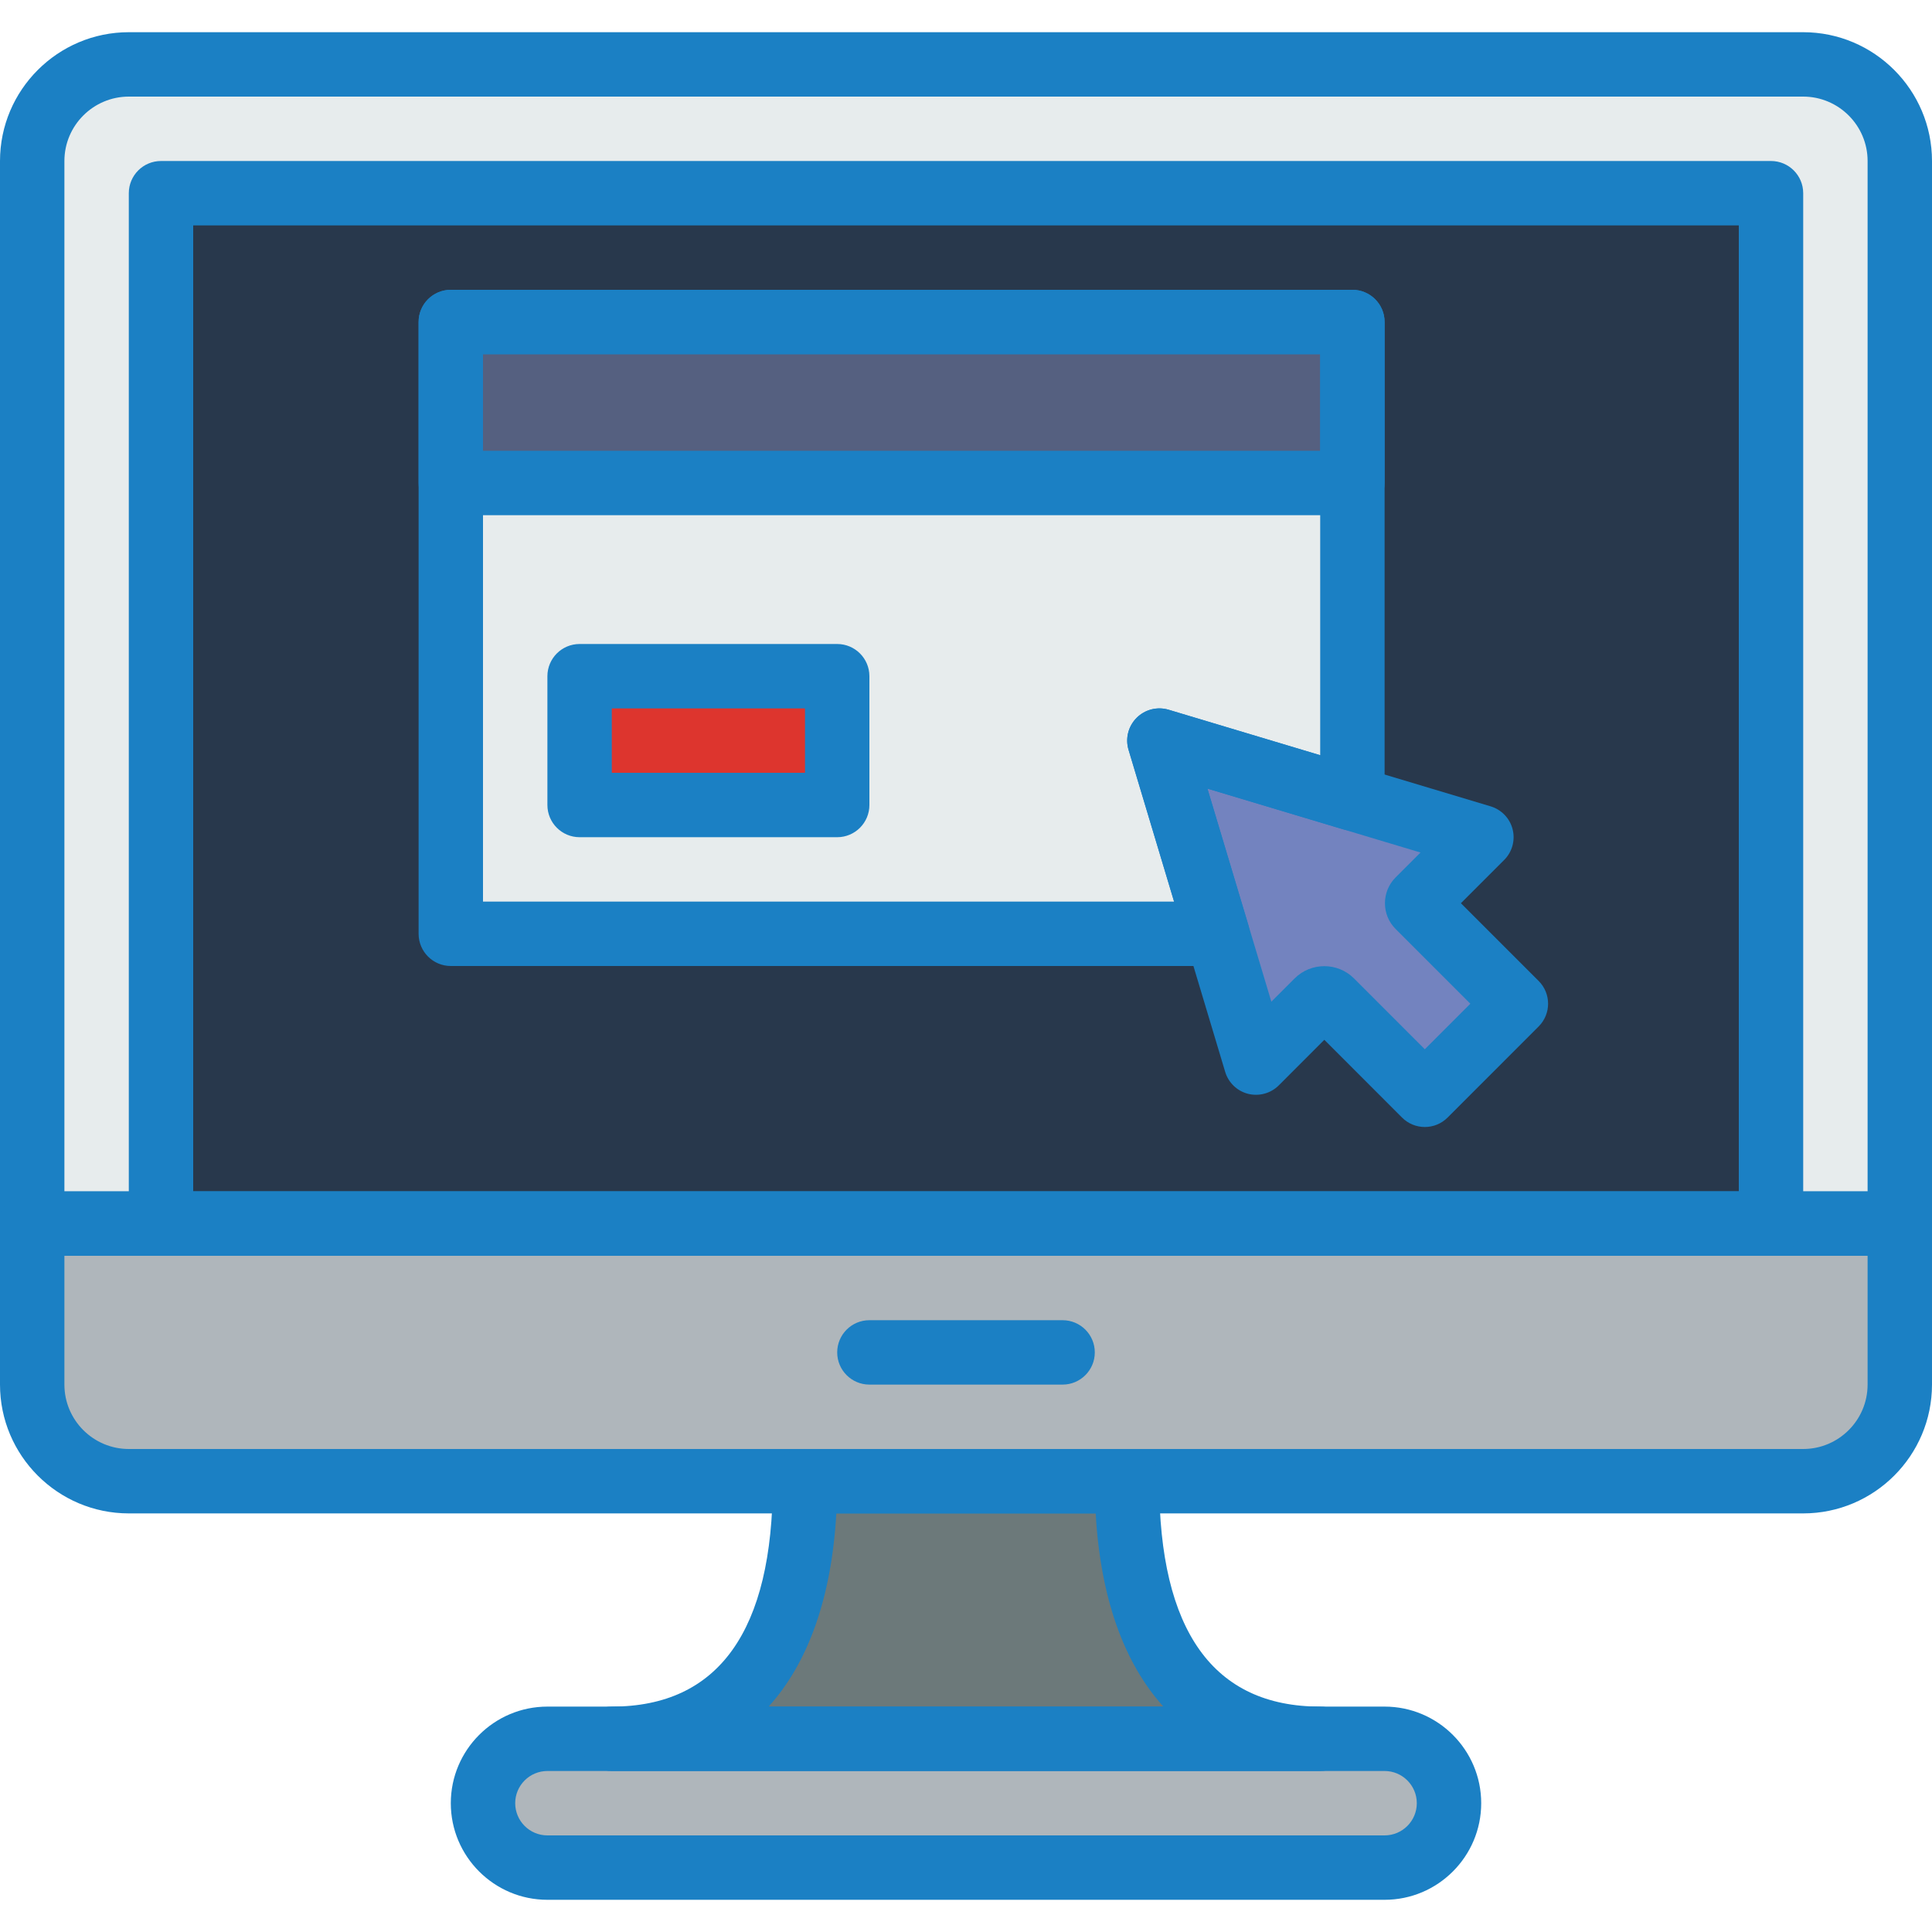
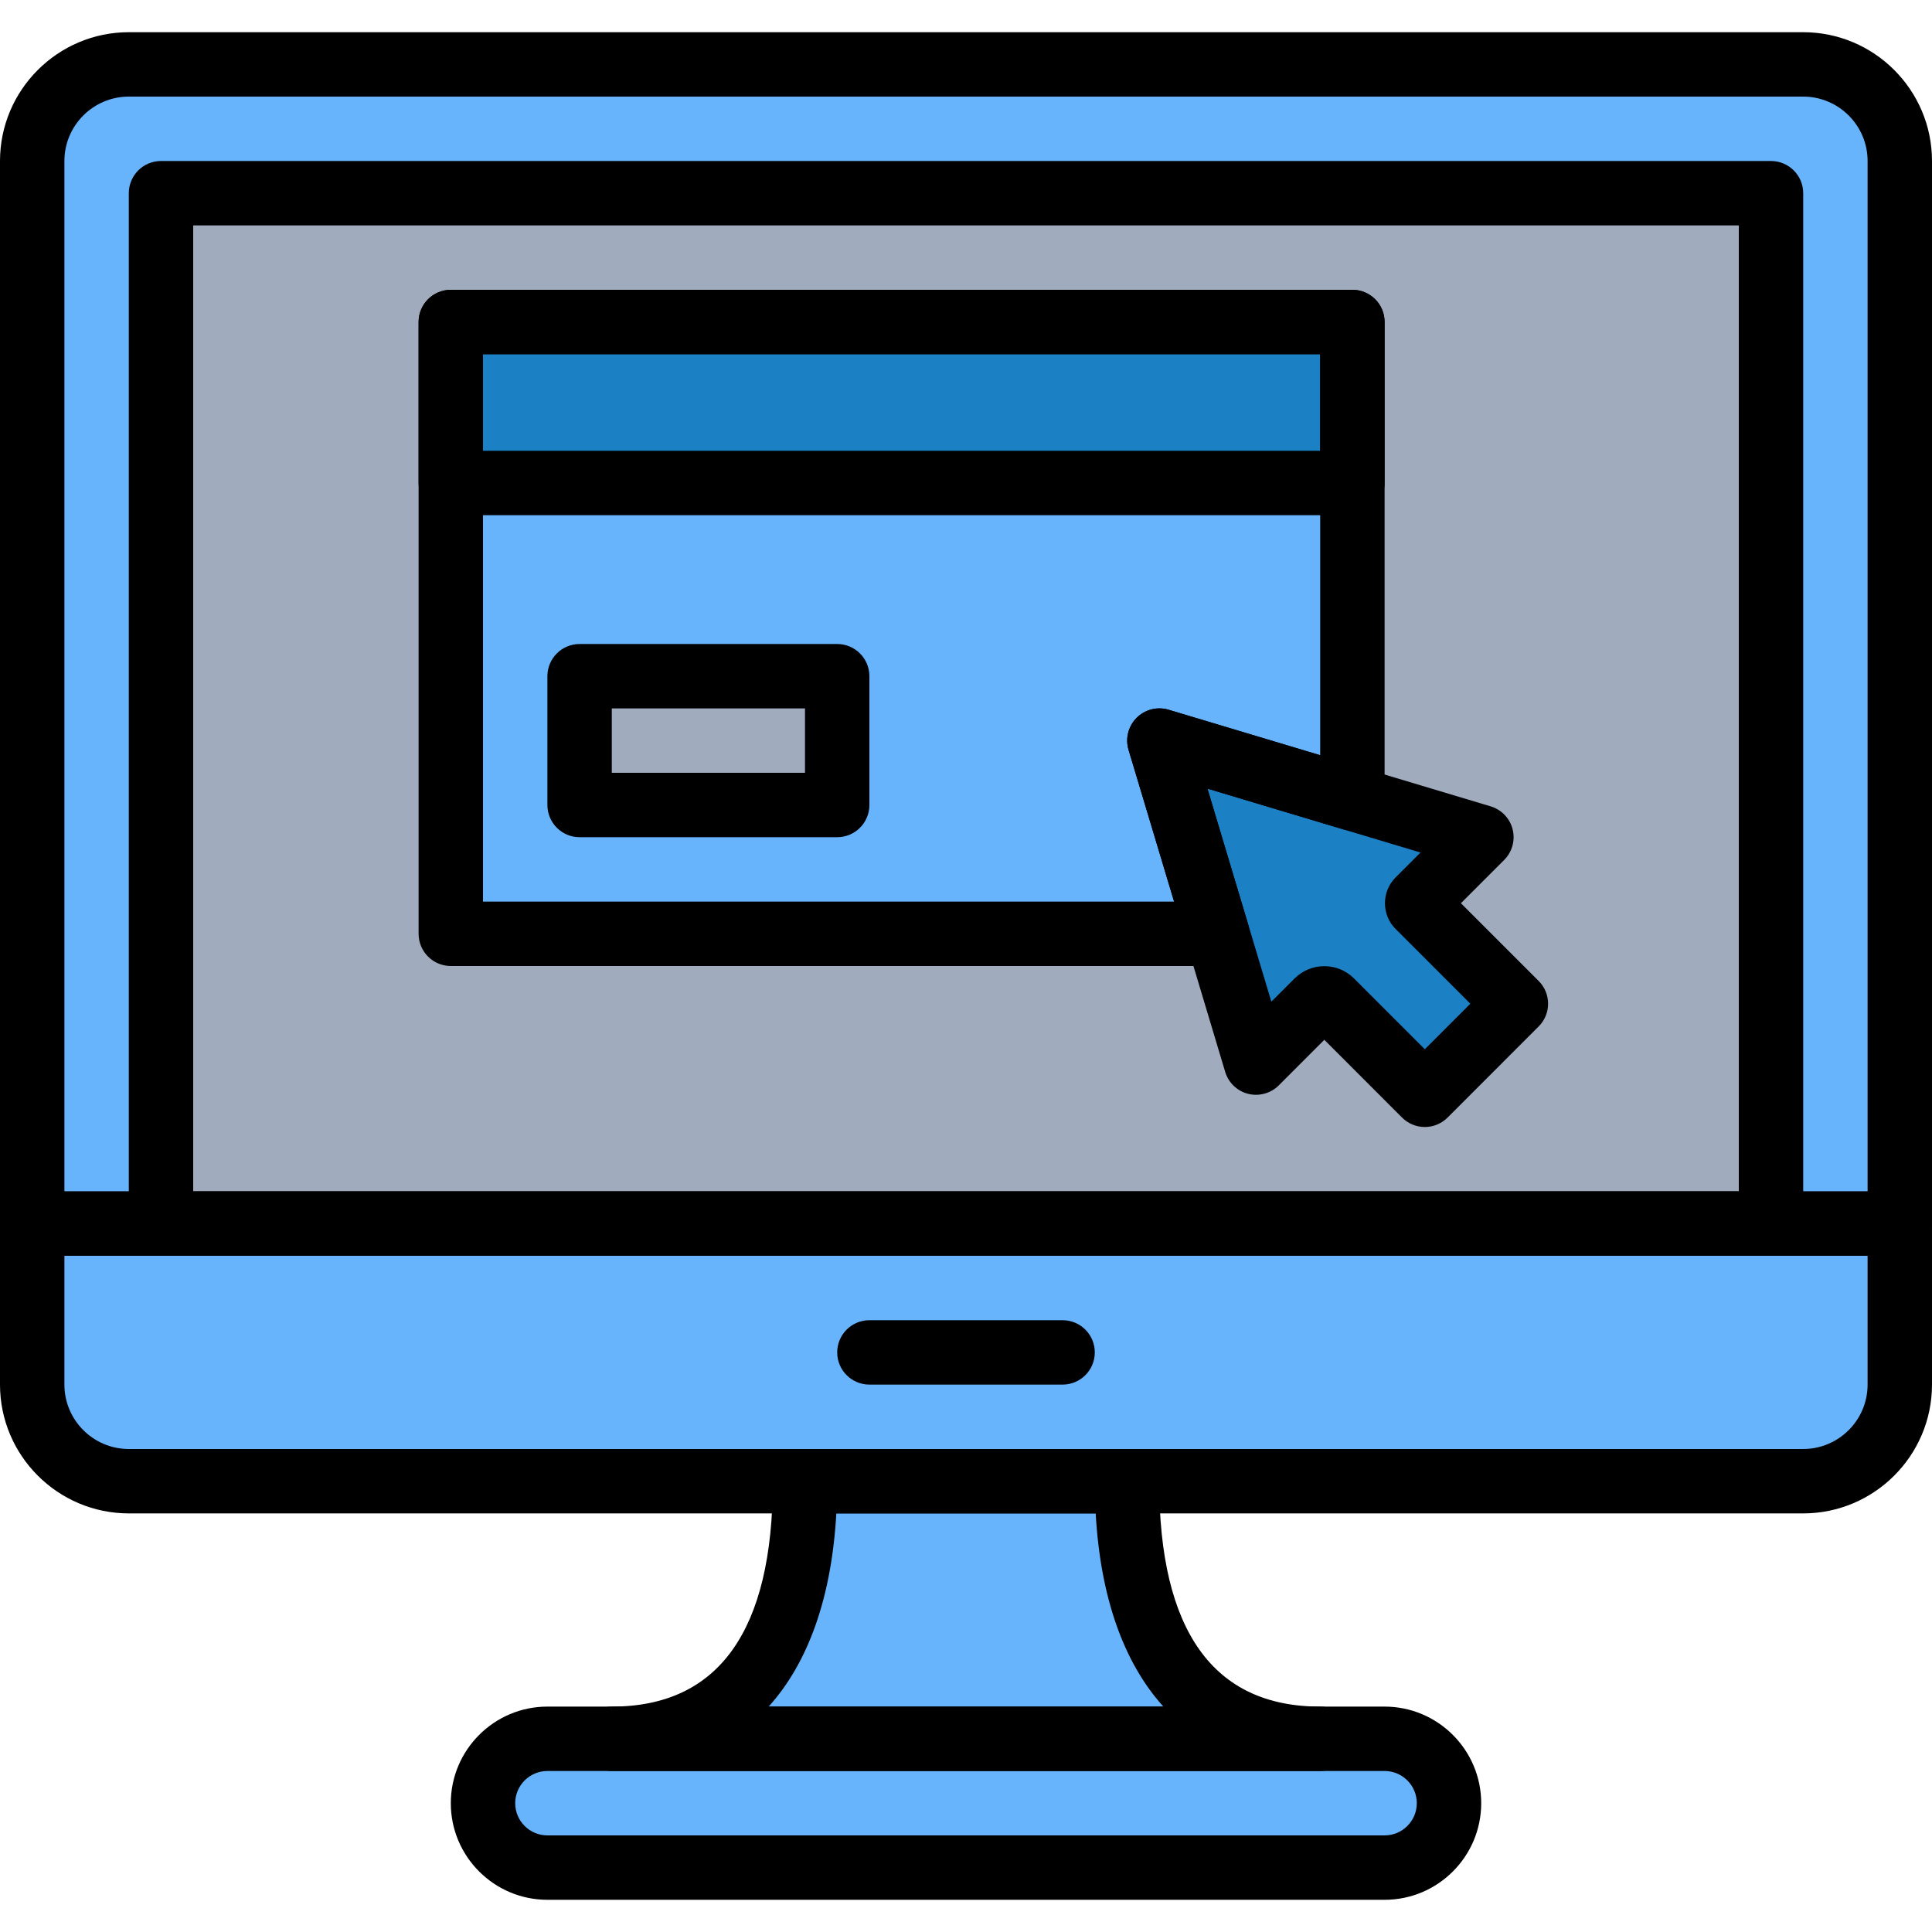
<svg xmlns="http://www.w3.org/2000/svg" version="1.1" width="512" height="512" x="0" y="0" viewBox="0 0 512 512" style="enable-background:new 0 0 512 512" xml:space="preserve" class="">
-   <g>
-     <path style="" d="M435.2,17.067H76.8H34.142c-14.14,0-25.609,11.469-25.609,25.609v298.658H76.8h128h102.4h128h68.267  V42.675c0-14.14-11.469-25.609-25.609-25.609H435.2z" fill="#e7eced" data-original="#e7eced" />
-     <rect x="42.667" y="51.2" style="" width="426.667" height="273.067" fill="#28384c" data-original="#28384c" class="" />
-     <polygon style="" points="119.467,85.333 119.467,247.467 322.62,247.467 358.4,211.61 358.4,85.333 " fill="#e7eced" data-original="#e7eced" />
+   <g transform="matrix(1,0,0,1,0,0)">
+     <path style="" d="M435.2,17.067H76.8H34.142c-14.14,0-25.609,11.469-25.609,25.609v298.658H76.8h128h102.4h128h68.267  V42.675c0-14.14-11.469-25.609-25.609-25.609H435.2z" fill="#67b4fd" data-original="#e7eced" class="" />
+     <rect x="42.667" y="51.2" style="" width="426.667" height="273.067" fill="#a0acbd" data-original="#28384c" class="" />
+     <polygon style="" points="119.467,85.333 119.467,247.467 322.62,247.467 358.4,211.61 358.4,85.333 " fill="#67b4fd" data-original="#e7eced" class="" />
    <g>
-       <path style="" d="M477.858,392.533H34.142c-14.14,0-25.609-11.469-25.609-25.609v-42.658h494.933v42.658   C503.467,381.065,491.998,392.533,477.858,392.533z" fill="#afb6bb" data-original="#afb6bb" />
-       <path style="" d="M366.933,494.933H145.067c-9.429,0-17.067-7.637-17.067-17.067l0,0   c0-9.429,7.637-17.067,17.067-17.067h221.867c9.429,0,17.067,7.637,17.067,17.067l0,0C384,487.296,376.363,494.933,366.933,494.933   z" fill="#afb6bb" data-original="#afb6bb" />
+       <path style="" d="M477.858,392.533H34.142c-14.14,0-25.609-11.469-25.609-25.609v-42.658h494.933v42.658   C503.467,381.065,491.998,392.533,477.858,392.533z" fill="#67b4fd" data-original="#afb6bb" class="" />
+       <path style="" d="M366.933,494.933H145.067c-9.429,0-17.067-7.637-17.067-17.067l0,0   c0-9.429,7.637-17.067,17.067-17.067h221.867c9.429,0,17.067,7.637,17.067,17.067l0,0C384,487.296,376.363,494.933,366.933,494.933   z" fill="#67b4fd" data-original="#afb6bb" class="" />
    </g>
-     <path style="" d="M298.667,392.533h-85.333c0,37.734-13.466,68.267-51.2,68.267h187.733  C312.132,460.8,298.667,430.268,298.667,392.533z" fill="#6c797a" data-original="#6c797a" class="" />
-     <path style="" d="M401.724,266.001l-25.83-25.83c-0.444-0.444-0.444-1.161,0-1.604l16.691-16.7l-85.333-25.6  l25.6,85.333l16.265-16.265c1.015-1.015,2.662-1.015,3.686,0l24.789,24.798L401.724,266.001z" fill="#7383bf" data-original="#7383bf" class="" />
-     <rect x="119.467" y="85.333" style="" width="238.933" height="42.667" fill="#556080" data-original="#556080" />
-     <rect x="153.6" y="179.2" style="" width="68.267" height="34.133" fill="#dd352e" data-original="#dd352e" />
+     <path style="" d="M298.667,392.533h-85.333c0,37.734-13.466,68.267-51.2,68.267h187.733  C312.132,460.8,298.667,430.268,298.667,392.533z" fill="#67b4fd" data-original="#6c797a" class="" />
+     <path style="" d="M401.724,266.001l-25.83-25.83c-0.444-0.444-0.444-1.161,0-1.604l16.691-16.7l-85.333-25.6  l25.6,85.333l16.265-16.265c1.015-1.015,2.662-1.015,3.686,0l24.789,24.798L401.724,266.001z" fill="#1b80c4" data-original="#7383bf" class="" />
+     <rect x="119.467" y="85.333" style="" width="238.933" height="42.667" fill="#1b80c4" data-original="#556080" class="" />
+     <rect x="153.6" y="179.2" style="" width="68.267" height="34.133" fill="#a0acbd" data-original="#dd352e" class="" />
    <g>
-       <path style="" d="M503.467,332.8H8.533c-4.71,0-8.533-3.823-8.533-8.533V42.675C0,23.851,15.317,8.533,34.142,8.533   h443.716C496.683,8.533,512,23.851,512,42.675v281.591C512,328.977,508.177,332.8,503.467,332.8z M17.067,315.733h477.867V42.675   c0-9.421-7.663-17.075-17.075-17.075H34.142c-9.412,0-17.075,7.654-17.075,17.075V315.733z" fill="#1b80c4" data-original="#4d007e" class="" />
-       <path style="" d="M477.858,401.067H34.142C15.317,401.067,0,385.749,0,366.925v-42.658   c0-4.71,3.823-8.533,8.533-8.533h494.933c4.71,0,8.533,3.823,8.533,8.533v42.658C512,385.749,496.683,401.067,477.858,401.067z    M17.067,332.8v34.125c0,9.421,7.663,17.075,17.075,17.075h443.716c9.412,0,17.075-7.654,17.075-17.075V332.8H17.067z" fill="#1b80c4" data-original="#4d007e" class="" />
-       <path style="" d="M281.6,366.933h-51.2c-4.71,0-8.533-3.823-8.533-8.533s3.823-8.533,8.533-8.533h51.2   c4.71,0,8.533,3.823,8.533,8.533S286.31,366.933,281.6,366.933z" fill="#1b80c4" data-original="#4d007e" class="" />
-       <path style="" d="M469.333,332.8H42.667c-4.71,0-8.533-3.823-8.533-8.533V51.2c0-4.71,3.823-8.533,8.533-8.533   h426.667c4.71,0,8.533,3.823,8.533,8.533v273.067C477.867,328.977,474.044,332.8,469.333,332.8z M51.2,315.733h409.6v-256H51.2   V315.733z" fill="#1b80c4" data-original="#4d007e" class="" />
-       <path style="" d="M366.933,503.467H145.067c-14.114,0-25.6-11.486-25.6-25.6s11.486-25.6,25.6-25.6h221.867   c14.114,0,25.6,11.486,25.6,25.6S381.047,503.467,366.933,503.467z M145.067,469.333c-4.71,0-8.533,3.831-8.533,8.533   c0,4.702,3.823,8.533,8.533,8.533h221.867c4.71,0,8.533-3.831,8.533-8.533c0-4.702-3.823-8.533-8.533-8.533H145.067z" fill="#1b80c4" data-original="#4d007e" class="" />
-       <path style="" d="M349.867,469.333H162.133c-4.71,0-8.533-3.823-8.533-8.533s3.823-8.533,8.533-8.533   c28.314,0,42.667-20.096,42.667-59.733c0-4.71,3.823-8.533,8.533-8.533h85.333c4.71,0,8.533,3.823,8.533,8.533   c0,39.637,14.353,59.733,42.667,59.733c4.71,0,8.533,3.823,8.533,8.533S354.577,469.333,349.867,469.333z M203.699,452.267h104.61   c-10.513-11.639-16.7-28.971-17.937-51.2h-68.736C220.39,423.296,214.204,440.627,203.699,452.267z" fill="#1b80c4" data-original="#4d007e" class="" />
-       <path style="" d="M377.591,298.667c-2.261,0-4.437-0.896-6.033-2.5l-20.599-20.608l-12.066,12.075   c-2.125,2.125-5.222,2.961-8.124,2.244c-2.91-0.734-5.222-2.944-6.084-5.828l-25.6-85.333c-0.905-3.004-0.085-6.263,2.142-8.482   c2.219-2.219,5.47-3.046,8.482-2.142l85.333,25.6c2.876,0.87,5.086,3.174,5.82,6.084c0.734,2.91-0.119,5.999-2.244,8.124   l-11.46,11.46l20.599,20.599c3.337,3.337,3.337,8.73,0,12.066l-24.132,24.141C382.029,297.771,379.853,298.667,377.591,298.667z    M350.959,256.043c2.85,0,5.7,1.084,7.876,3.26l18.756,18.765l12.066-12.075l-19.797-19.797c-1.826-1.809-2.833-4.25-2.833-6.835   c0-2.577,0.998-5.001,2.816-6.827l6.605-6.605l-56.465-16.939l16.939,56.465l6.161-6.161   C345.25,257.135,348.1,256.043,350.959,256.043z M381.909,234.112l0.026,0.026C381.926,234.129,381.918,234.121,381.909,234.112z" fill="#1b80c4" data-original="#4d007e" class="" />
-       <path style="" d="M358.4,136.533H119.467c-4.71,0-8.533-3.823-8.533-8.533V85.333c0-4.71,3.823-8.533,8.533-8.533   H358.4c4.71,0,8.533,3.823,8.533,8.533V128C366.933,132.71,363.11,136.533,358.4,136.533z M128,119.467h221.867v-25.6H128V119.467z   " fill="#1b80c4" data-original="#4d007e" class="" />
-       <path style="" d="M221.867,221.867H153.6c-4.71,0-8.533-3.823-8.533-8.533V179.2c0-4.71,3.823-8.533,8.533-8.533   h68.267c4.71,0,8.533,3.823,8.533,8.533v34.133C230.4,218.044,226.577,221.867,221.867,221.867z M162.133,204.8h51.2v-17.067h-51.2   V204.8z" fill="#1b80c4" data-original="#4d007e" class="" />
-       <path style="" d="M322.611,256H119.467c-4.71,0-8.533-3.823-8.533-8.533V85.333c0-4.71,3.823-8.533,8.533-8.533H358.4   c4.71,0,8.533,3.823,8.533,8.533V211.61c0,2.697-1.271,5.239-3.439,6.844c-2.159,1.613-4.958,2.108-7.543,1.331l-35.968-10.795   l10.803,36.019c0.777,2.586,0.282,5.385-1.331,7.552C327.851,254.729,325.316,256,322.611,256z M128,238.933h183.142   l-12.066-40.209c-0.905-3.012-0.085-6.263,2.142-8.491c2.219-2.219,5.47-3.046,8.482-2.142l40.166,12.049V93.867H128V238.933z" fill="#1b80c4" data-original="#4d007e" class="" />
+       <path style="" d="M503.467,332.8H8.533c-4.71,0-8.533-3.823-8.533-8.533V42.675C0,23.851,15.317,8.533,34.142,8.533   h443.716C496.683,8.533,512,23.851,512,42.675v281.591C512,328.977,508.177,332.8,503.467,332.8z M17.067,315.733h477.867V42.675   c0-9.421-7.663-17.075-17.075-17.075H34.142c-9.412,0-17.075,7.654-17.075,17.075V315.733z" fill="#000000" data-original="#4d007e" class="" />
+       <path style="" d="M477.858,401.067H34.142C15.317,401.067,0,385.749,0,366.925v-42.658   c0-4.71,3.823-8.533,8.533-8.533h494.933c4.71,0,8.533,3.823,8.533,8.533v42.658C512,385.749,496.683,401.067,477.858,401.067z    M17.067,332.8v34.125c0,9.421,7.663,17.075,17.075,17.075h443.716c9.412,0,17.075-7.654,17.075-17.075V332.8H17.067z" fill="#000000" data-original="#4d007e" class="" />
+       <path style="" d="M281.6,366.933h-51.2c-4.71,0-8.533-3.823-8.533-8.533s3.823-8.533,8.533-8.533h51.2   c4.71,0,8.533,3.823,8.533,8.533S286.31,366.933,281.6,366.933z" fill="#000000" data-original="#4d007e" class="" />
+       <path style="" d="M469.333,332.8H42.667c-4.71,0-8.533-3.823-8.533-8.533V51.2c0-4.71,3.823-8.533,8.533-8.533   h426.667c4.71,0,8.533,3.823,8.533,8.533v273.067C477.867,328.977,474.044,332.8,469.333,332.8z M51.2,315.733h409.6v-256H51.2   V315.733z" fill="#000000" data-original="#4d007e" class="" />
+       <path style="" d="M366.933,503.467H145.067c-14.114,0-25.6-11.486-25.6-25.6s11.486-25.6,25.6-25.6h221.867   c14.114,0,25.6,11.486,25.6,25.6S381.047,503.467,366.933,503.467z M145.067,469.333c-4.71,0-8.533,3.831-8.533,8.533   c0,4.702,3.823,8.533,8.533,8.533h221.867c4.71,0,8.533-3.831,8.533-8.533c0-4.702-3.823-8.533-8.533-8.533H145.067z" fill="#000000" data-original="#4d007e" class="" />
+       <path style="" d="M349.867,469.333H162.133c-4.71,0-8.533-3.823-8.533-8.533s3.823-8.533,8.533-8.533   c28.314,0,42.667-20.096,42.667-59.733c0-4.71,3.823-8.533,8.533-8.533h85.333c4.71,0,8.533,3.823,8.533,8.533   c0,39.637,14.353,59.733,42.667,59.733c4.71,0,8.533,3.823,8.533,8.533S354.577,469.333,349.867,469.333z M203.699,452.267h104.61   c-10.513-11.639-16.7-28.971-17.937-51.2h-68.736C220.39,423.296,214.204,440.627,203.699,452.267z" fill="#000000" data-original="#4d007e" class="" />
+       <path style="" d="M377.591,298.667c-2.261,0-4.437-0.896-6.033-2.5l-20.599-20.608l-12.066,12.075   c-2.125,2.125-5.222,2.961-8.124,2.244c-2.91-0.734-5.222-2.944-6.084-5.828l-25.6-85.333c-0.905-3.004-0.085-6.263,2.142-8.482   c2.219-2.219,5.47-3.046,8.482-2.142l85.333,25.6c2.876,0.87,5.086,3.174,5.82,6.084c0.734,2.91-0.119,5.999-2.244,8.124   l-11.46,11.46l20.599,20.599c3.337,3.337,3.337,8.73,0,12.066l-24.132,24.141C382.029,297.771,379.853,298.667,377.591,298.667z    M350.959,256.043c2.85,0,5.7,1.084,7.876,3.26l18.756,18.765l12.066-12.075l-19.797-19.797c-1.826-1.809-2.833-4.25-2.833-6.835   c0-2.577,0.998-5.001,2.816-6.827l6.605-6.605l-56.465-16.939l16.939,56.465l6.161-6.161   C345.25,257.135,348.1,256.043,350.959,256.043z M381.909,234.112l0.026,0.026C381.926,234.129,381.918,234.121,381.909,234.112z" fill="#000000" data-original="#4d007e" class="" />
+       <path style="" d="M358.4,136.533H119.467c-4.71,0-8.533-3.823-8.533-8.533V85.333c0-4.71,3.823-8.533,8.533-8.533   H358.4c4.71,0,8.533,3.823,8.533,8.533V128C366.933,132.71,363.11,136.533,358.4,136.533z M128,119.467h221.867v-25.6H128V119.467z   " fill="#000000" data-original="#4d007e" class="" />
+       <path style="" d="M221.867,221.867H153.6c-4.71,0-8.533-3.823-8.533-8.533V179.2c0-4.71,3.823-8.533,8.533-8.533   h68.267c4.71,0,8.533,3.823,8.533,8.533v34.133C230.4,218.044,226.577,221.867,221.867,221.867z M162.133,204.8h51.2v-17.067h-51.2   V204.8z" fill="#000000" data-original="#4d007e" class="" />
+       <path style="" d="M322.611,256H119.467c-4.71,0-8.533-3.823-8.533-8.533V85.333c0-4.71,3.823-8.533,8.533-8.533H358.4   c4.71,0,8.533,3.823,8.533,8.533V211.61c0,2.697-1.271,5.239-3.439,6.844c-2.159,1.613-4.958,2.108-7.543,1.331l-35.968-10.795   l10.803,36.019c0.777,2.586,0.282,5.385-1.331,7.552C327.851,254.729,325.316,256,322.611,256z M128,238.933h183.142   l-12.066-40.209c-0.905-3.012-0.085-6.263,2.142-8.491c2.219-2.219,5.47-3.046,8.482-2.142l40.166,12.049V93.867H128V238.933z" fill="#000000" data-original="#4d007e" class="" />
    </g>
    <g>
</g>
    <g>
</g>
    <g>
</g>
    <g>
</g>
    <g>
</g>
    <g>
</g>
    <g>
</g>
    <g>
</g>
    <g>
</g>
    <g>
</g>
    <g>
</g>
    <g>
</g>
    <g>
</g>
    <g>
</g>
    <g>
</g>
  </g>
</svg>
